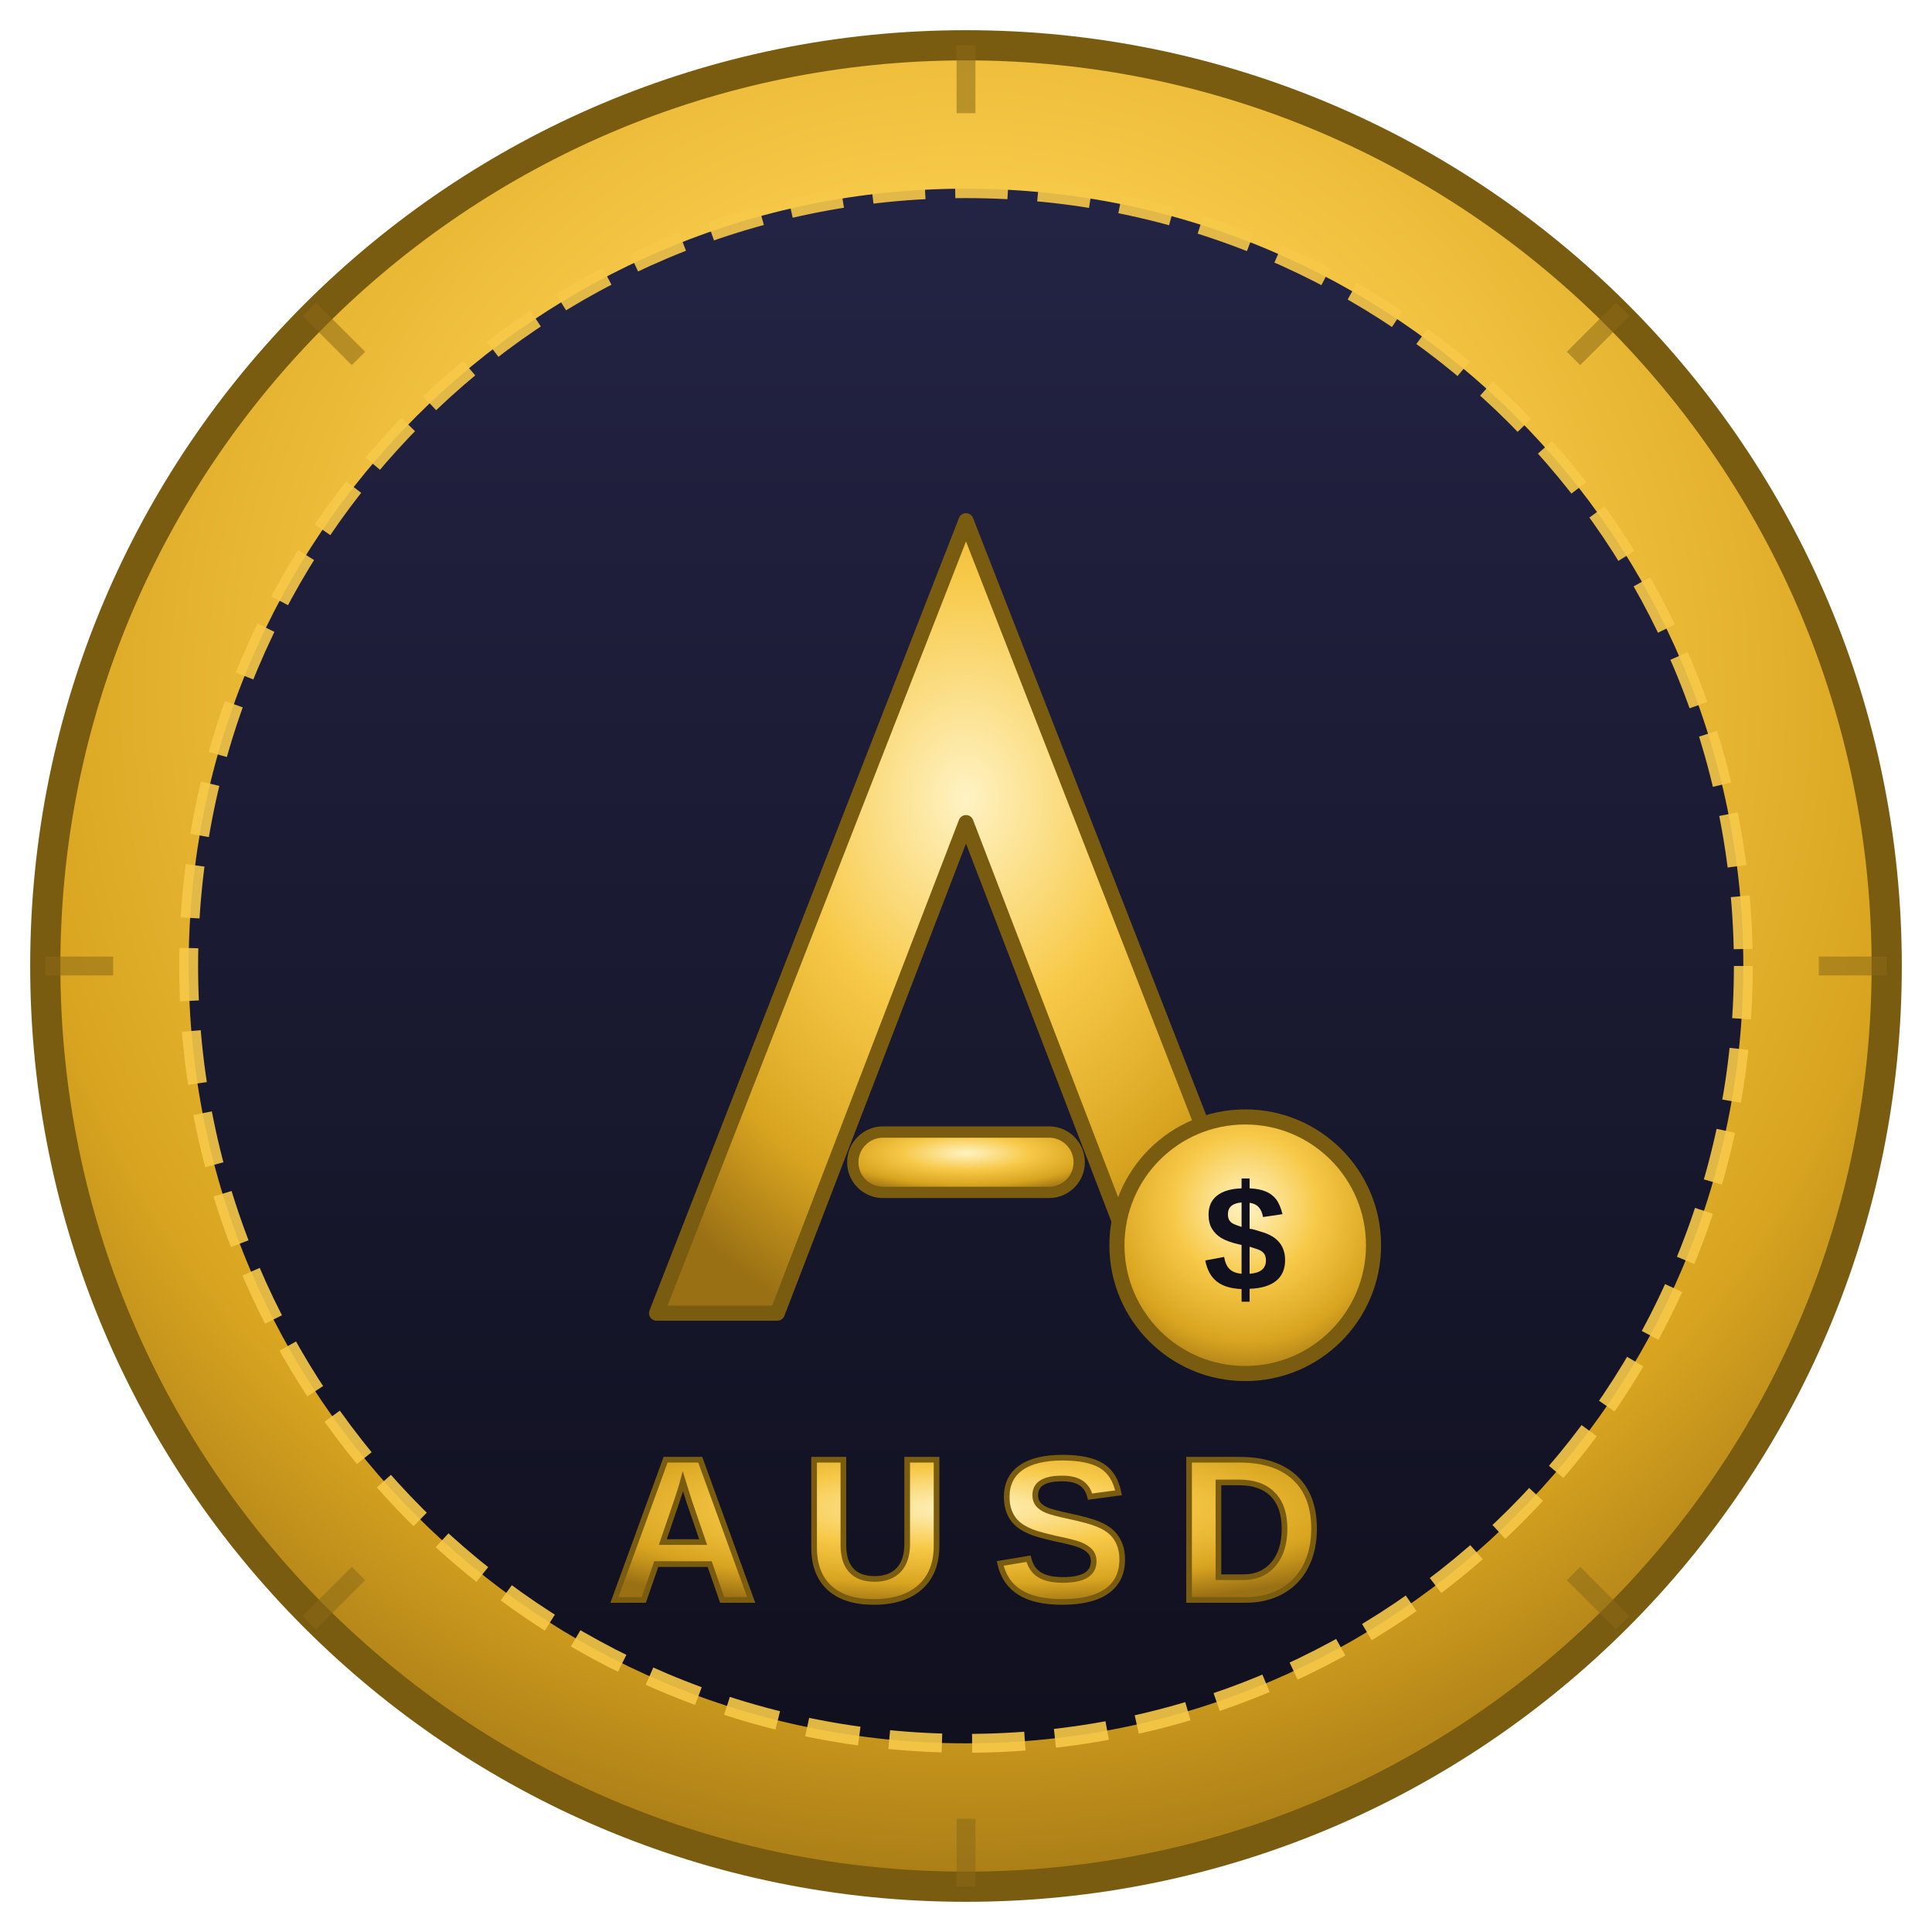
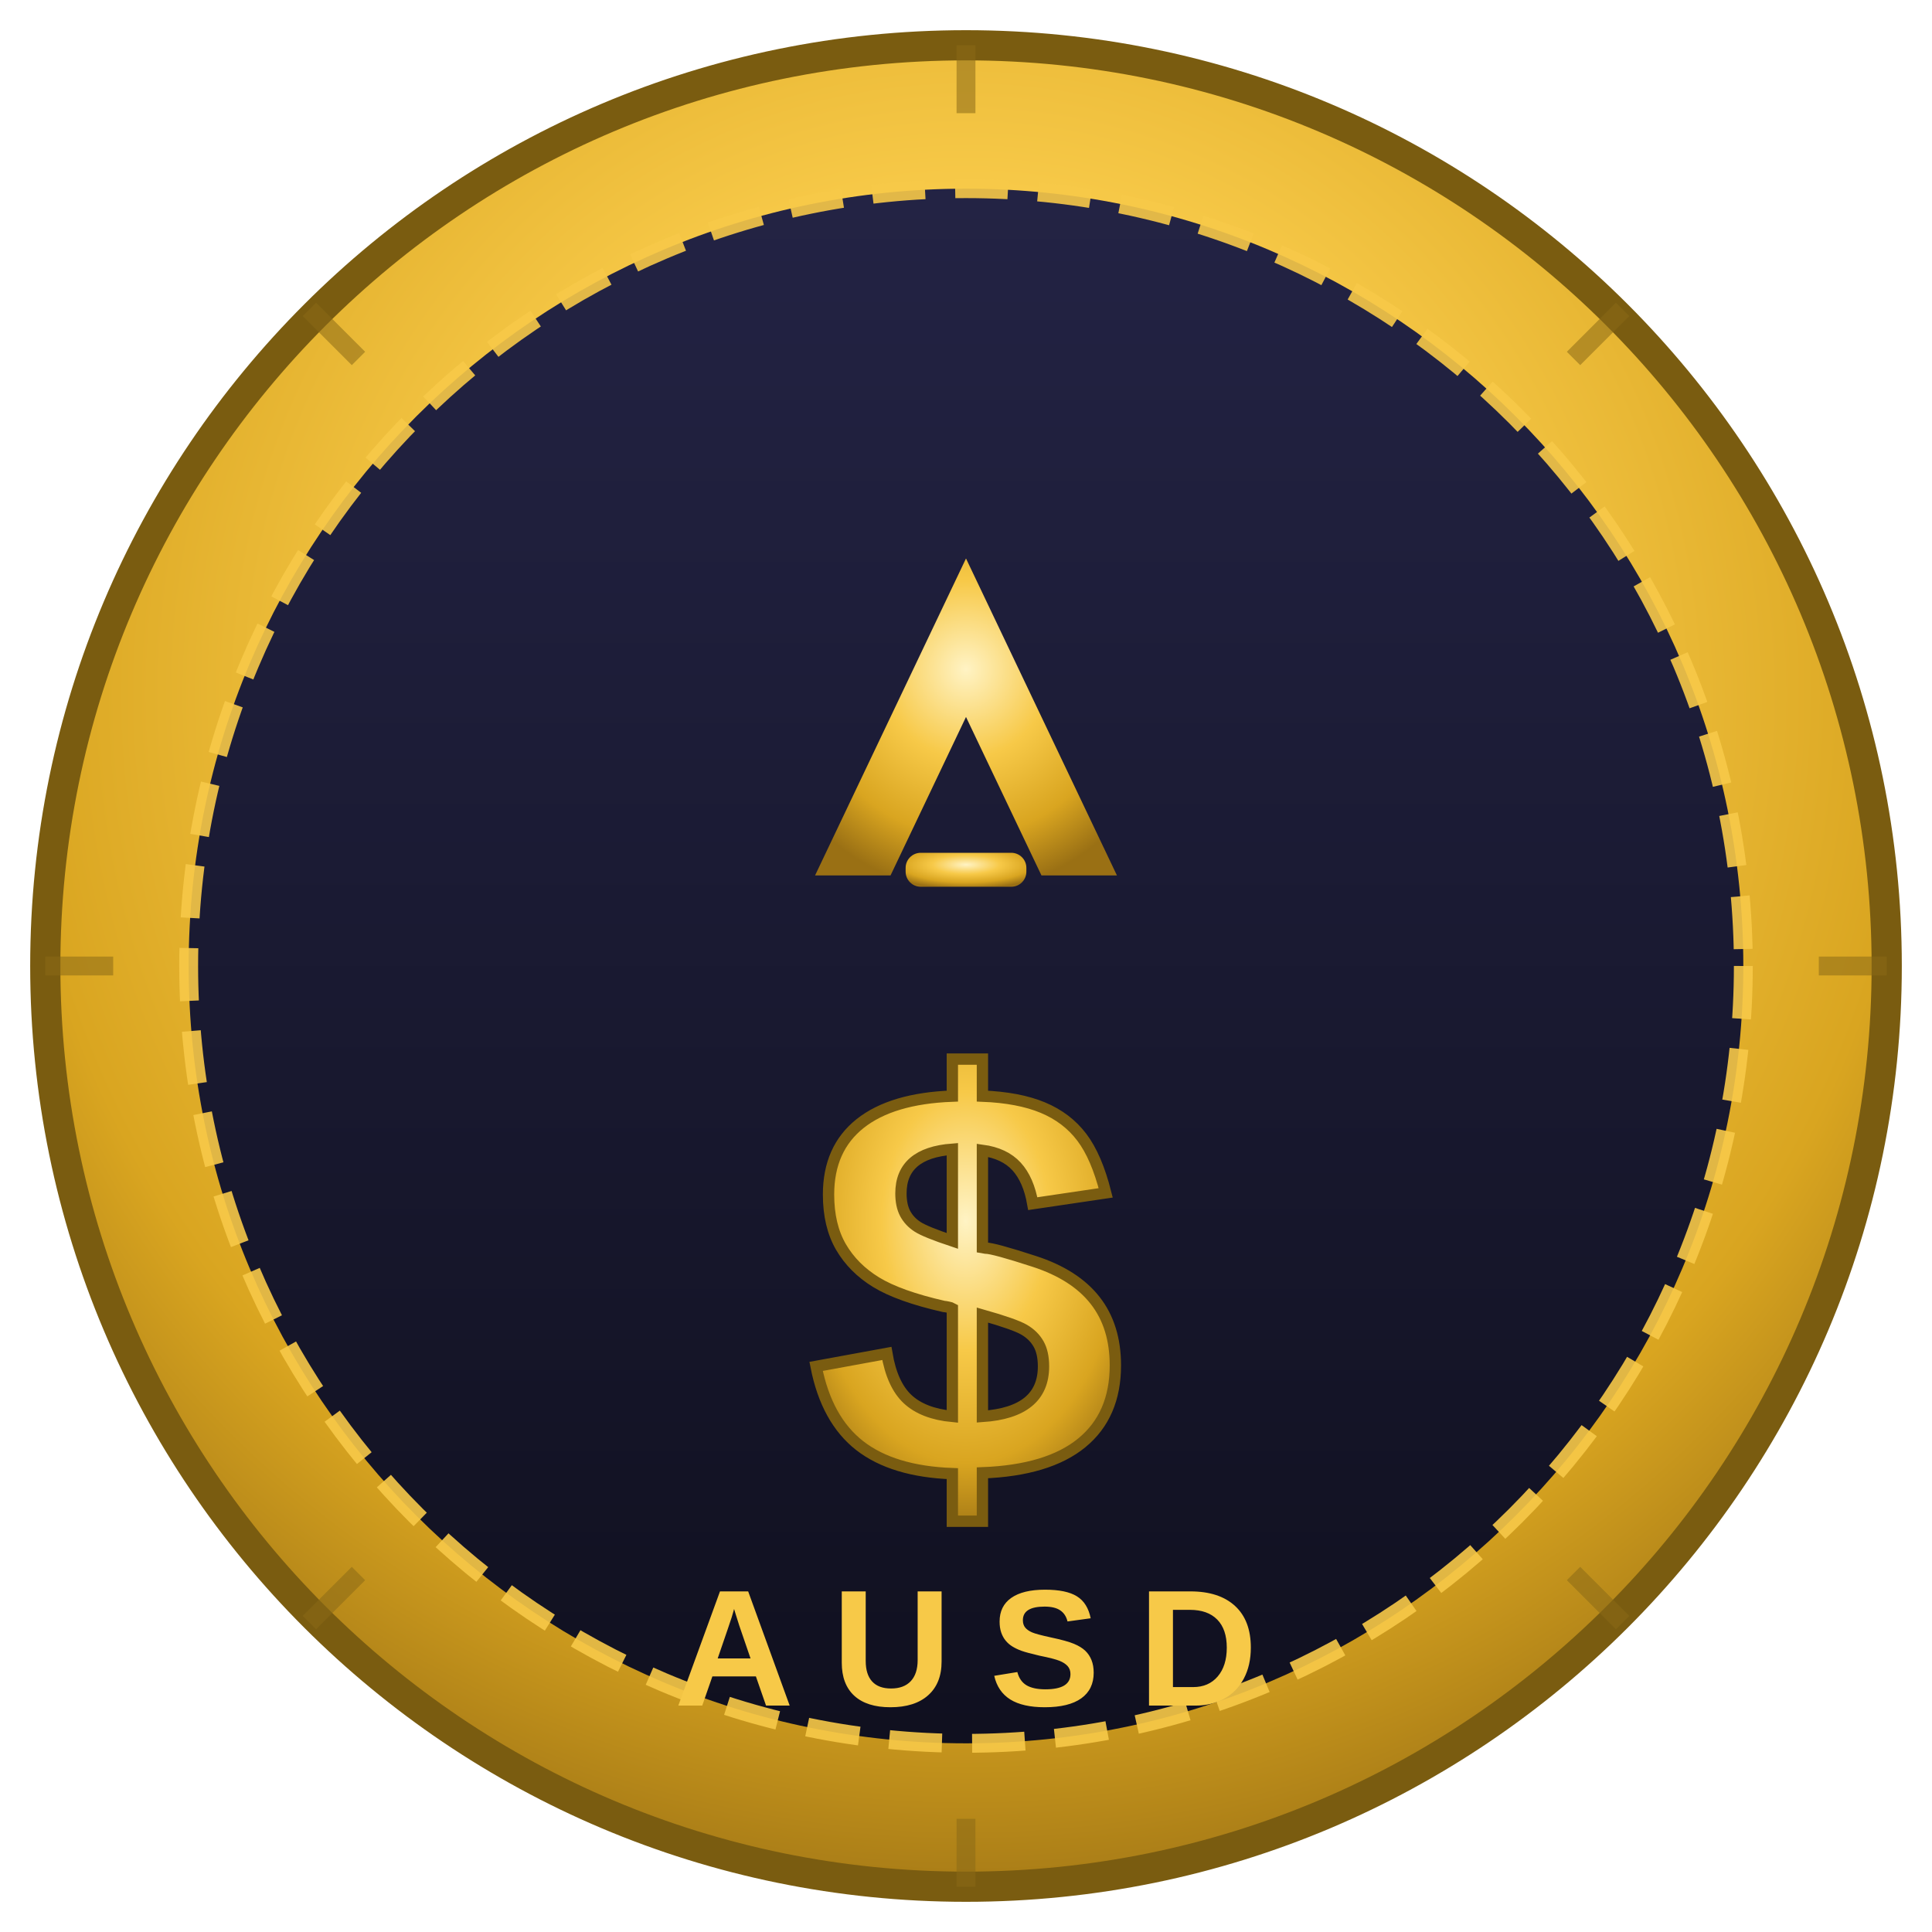
<svg xmlns="http://www.w3.org/2000/svg" viewBox="0 0 512 512" width="512" height="512">
  <defs>
    <radialGradient id="gold" cx="50%" cy="35%" r="70%">
      <stop offset="0%" stop-color="#fff3c4" />
      <stop offset="40%" stop-color="#f7c948" />
      <stop offset="75%" stop-color="#d9a520" />
      <stop offset="100%" stop-color="#9a7014" />
    </radialGradient>
    <linearGradient id="face" x1="0" y1="0" x2="0" y2="1">
      <stop offset="0%" stop-color="#232344" />
      <stop offset="100%" stop-color="#10101f" />
    </linearGradient>
  </defs>
  <circle cx="256" cy="256" r="244" fill="url(#gold)" />
  <circle cx="256" cy="256" r="244" fill="none" stroke="#7a5c10" stroke-width="8" />
  <g stroke="#8a6a15" stroke-width="5" opacity="0.55">
    <path d="M256 12 v18 M256 482 v18 M12 256 h18 M482 256 h18" />
    <path d="M82 82 l13 13 M417 417 l13 13 M430 82 l-13 13 M95 417 l-13 13" />
  </g>
  <circle cx="256" cy="256" r="206" fill="url(#face)" />
  <circle cx="256" cy="256" r="206" fill="none" stroke="#f7c948" stroke-width="5" stroke-dasharray="14 8" opacity="0.9" />
-   <path d="M256 138 L338 348 L306 348 L256 218 L206 348 L174 348 Z" fill="url(#gold)" stroke="#7a5c10" stroke-width="4" stroke-linejoin="round" />
-   <rect x="226" y="300" width="60" height="16" rx="8" fill="url(#gold)" stroke="#7a5c10" stroke-width="3" />
-   <circle cx="330" cy="330" r="34" fill="url(#gold)" stroke="#7a5c10" stroke-width="4" />
-   <text x="330" y="342" font-family="Arial,Helvetica,sans-serif" font-size="40" font-weight="bold" fill="#10101f" text-anchor="middle">$</text>
-   <text x="256" y="424" font-family="Arial,Helvetica,sans-serif" font-size="54" font-weight="800" letter-spacing="12" fill="url(#gold)" text-anchor="middle" stroke="#7a5c10" stroke-width="1.5">AUSD</text>
+   <path d="M256 148 L296 232 L276 232 L256 190 L236 232 L216 232 Z" fill="url(#gold)" />
+   <rect x="240" y="226" width="32" height="9" rx="4" fill="url(#gold)" />
+   <text x="256" y="392" font-family="Arial,Helvetica,sans-serif" font-size="150" font-weight="bold" fill="url(#gold)" text-anchor="middle" stroke="#7a5c10" stroke-width="3">$</text>
+   <text x="256" y="452" font-family="Arial,Helvetica,sans-serif" font-size="44" font-weight="800" letter-spacing="10" fill="#f7c948" text-anchor="middle">AUSD</text>
</svg>
